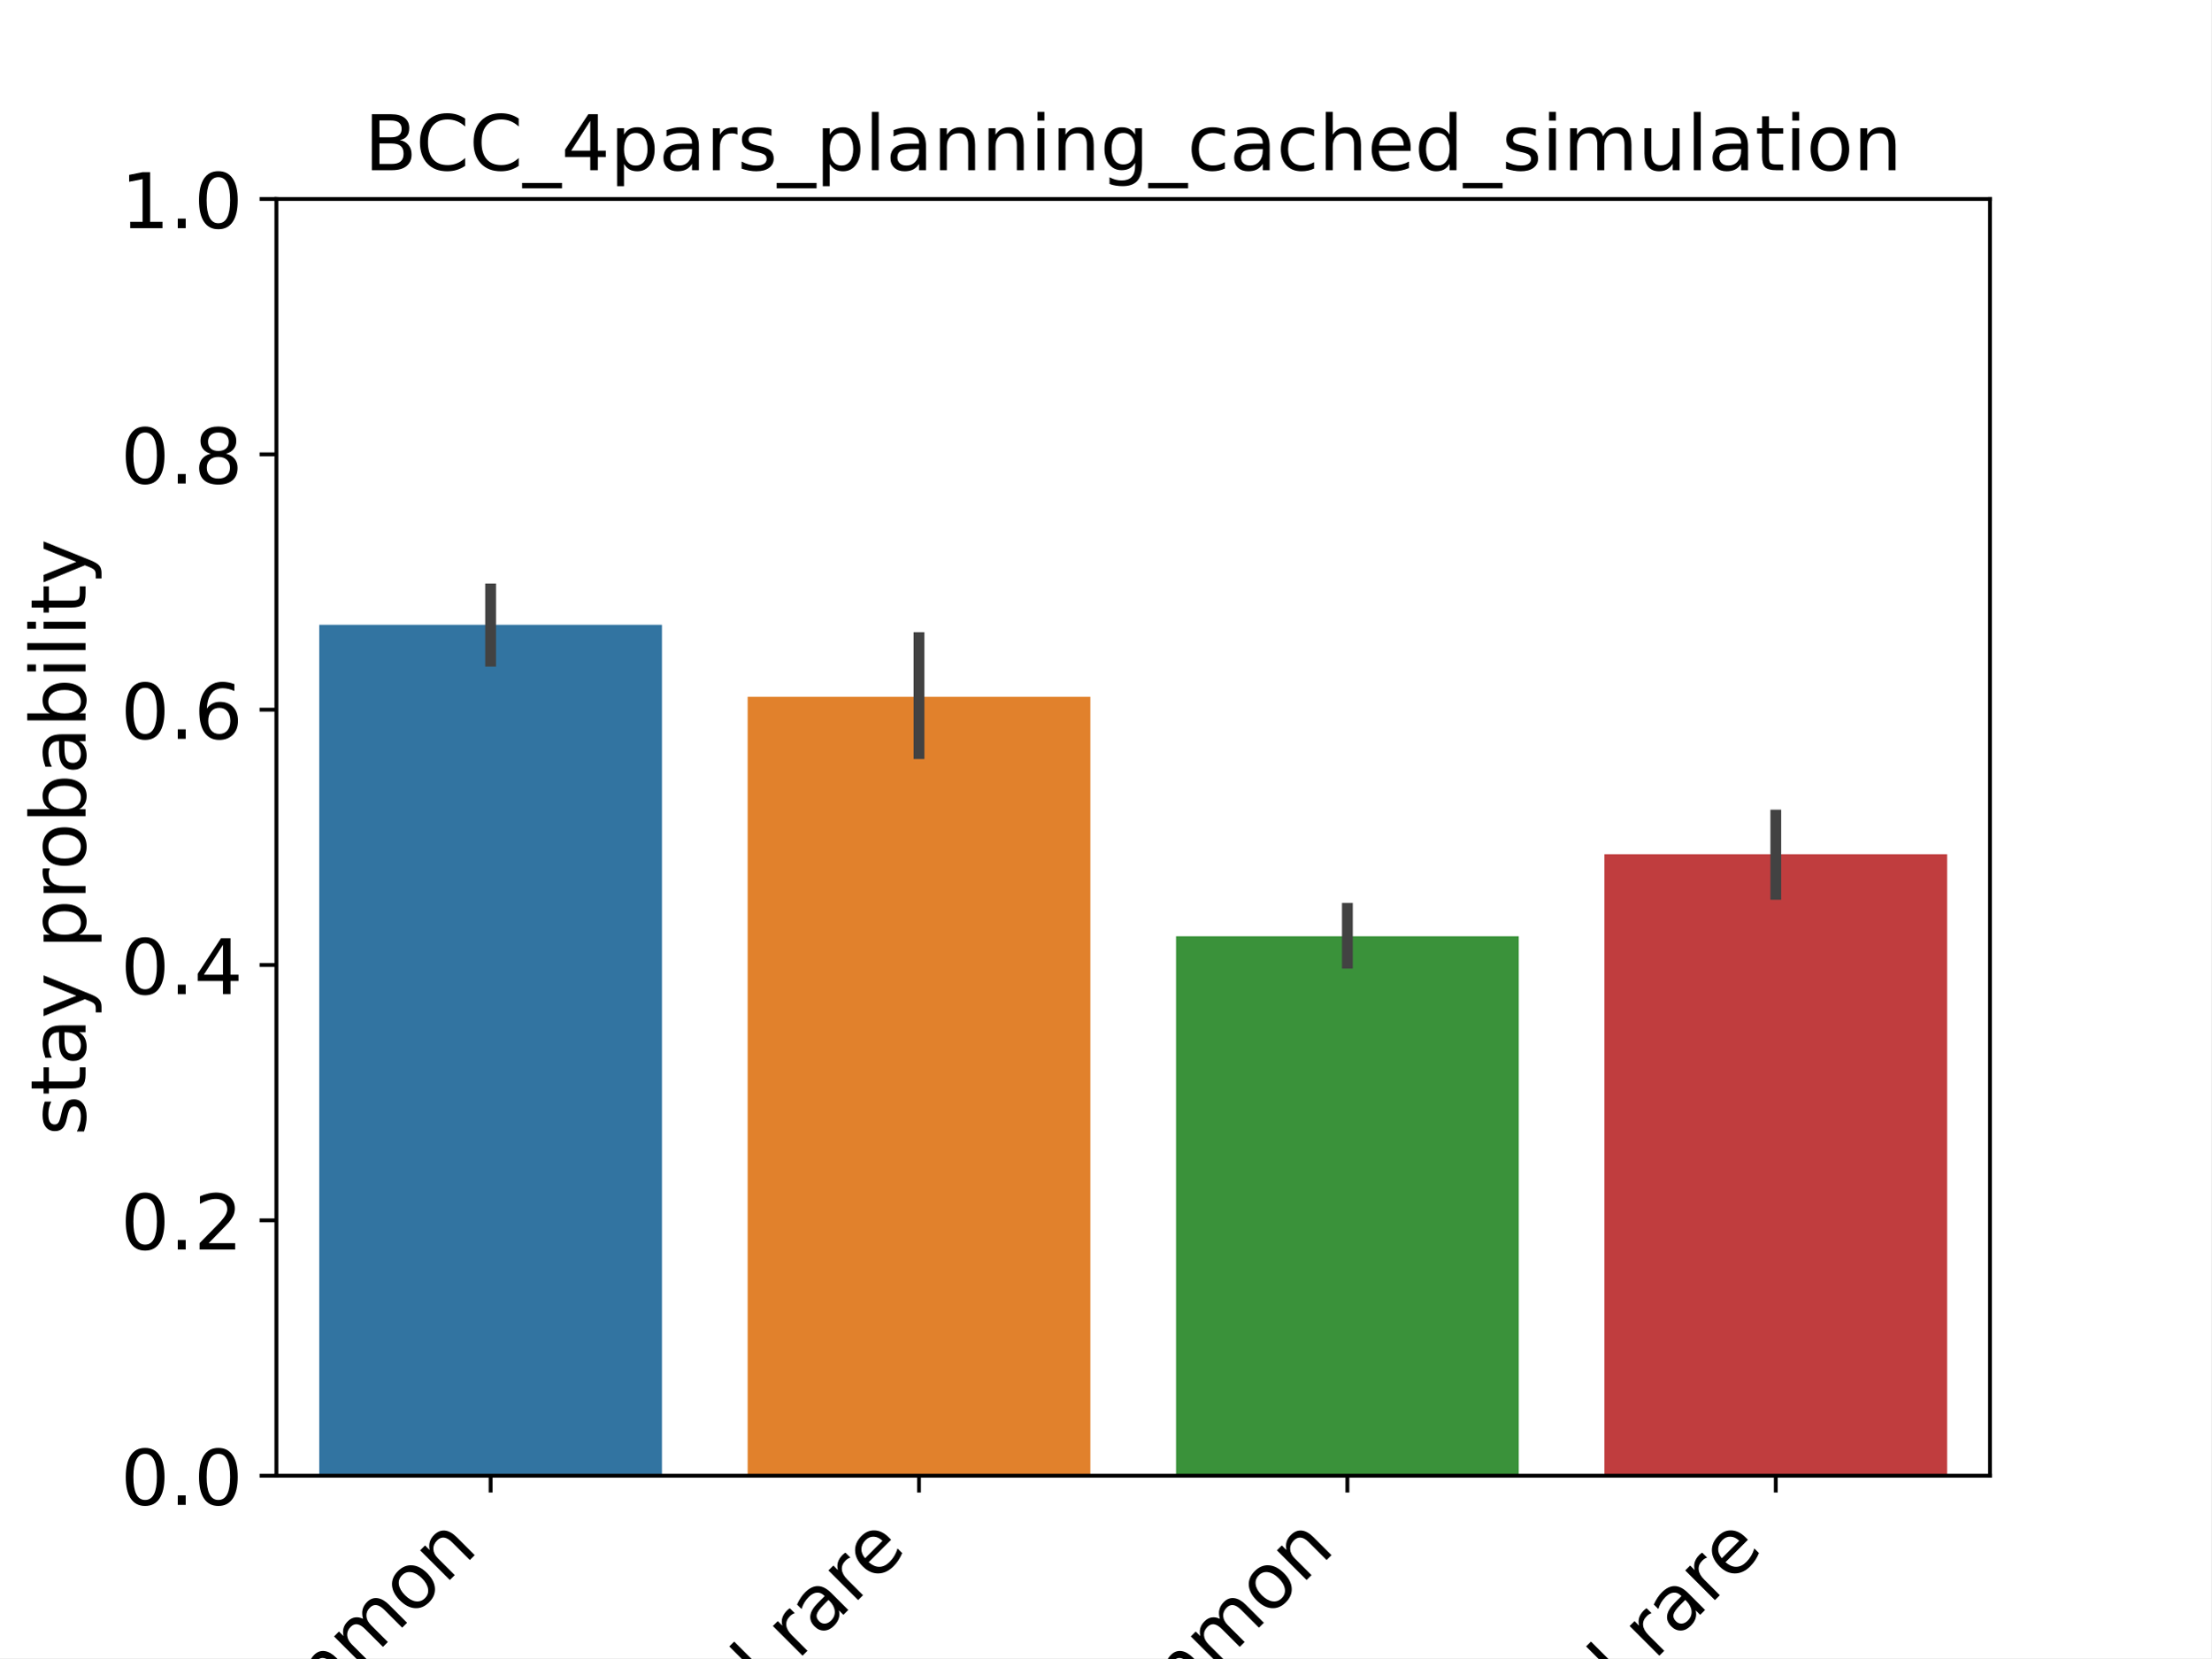
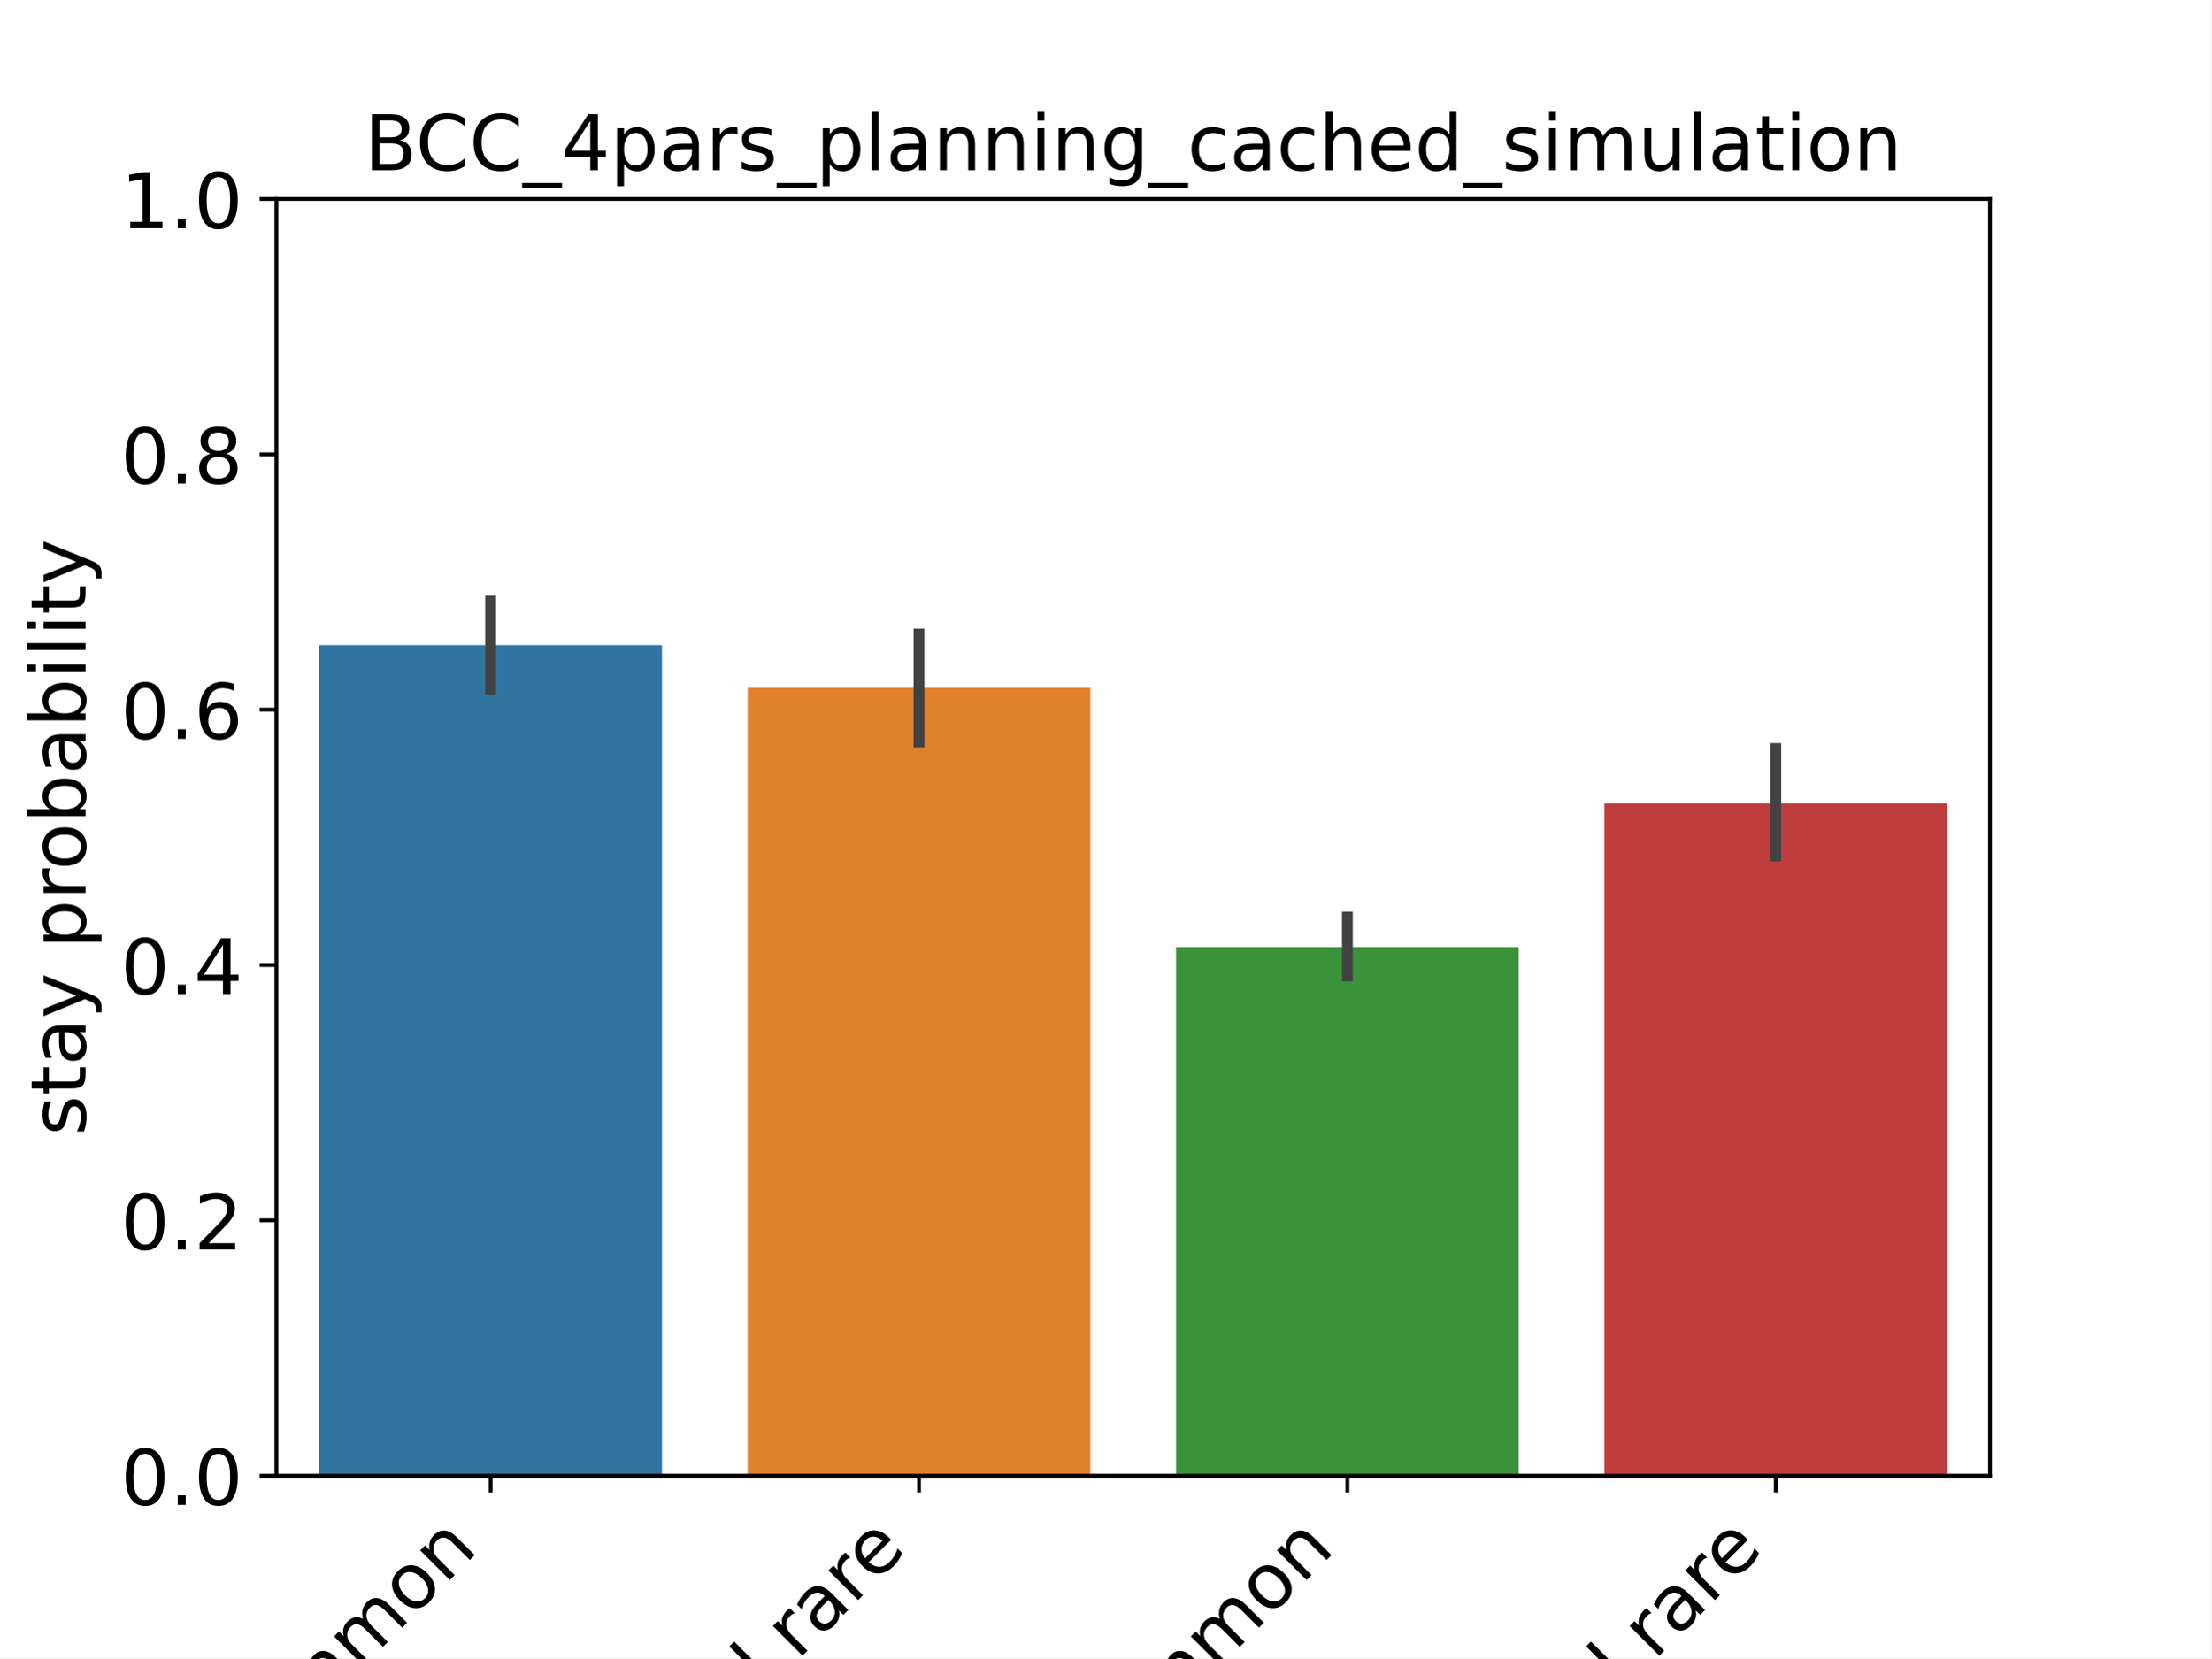
<svg xmlns="http://www.w3.org/2000/svg" xmlns:xlink="http://www.w3.org/1999/xlink" width="460.8pt" height="345.6pt" viewBox="0 0 460.8 345.6" version="1.1">
  <defs>
    <style type="text/css">*{stroke-linejoin: round; stroke-linecap: butt}</style>
  </defs>
  <g id="figure_1">
    <g id="patch_1">
      <path d="M 0 345.6  L 460.8 345.6  L 460.8 0  L 0 0  z " style="fill: #ffffff" />
    </g>
    <g id="axes_1">
      <g id="patch_2">
        <path d="M 57.6 307.584  L 414.72 307.584  L 414.72 41.472  L 57.6 41.472  z " style="fill: #ffffff" />
      </g>
      <g id="patch_3">
-         <path d="M 66.528 307.584  L 137.952 307.584  L 137.952 130.233  L 66.528 130.233  z " clip-path="url(#p87d785d494)" style="fill: #3274a1" />
+         <path d="M 66.528 307.584  L 137.952 307.584  L 137.952 134.47  L 66.528 134.47  z " clip-path="url(#pf3b120c939)" style="fill: #3274a1" />
      </g>
      <g id="patch_4">
-         <path d="M 155.808 307.584  L 227.232 307.584  L 227.232 145.236  L 155.808 145.236  z " clip-path="url(#p87d785d494)" style="fill: #e1812c" />
+         <path d="M 155.808 307.584  L 227.232 307.584  L 227.232 143.335  L 155.808 143.335  z " clip-path="url(#pf3b120c939)" style="fill: #e1812c" />
      </g>
      <g id="patch_5">
-         <path d="M 245.088 307.584  L 316.512 307.584  L 316.512 195.143  L 245.088 195.143  z " clip-path="url(#p87d785d494)" style="fill: #3a923a" />
+         <path d="M 245.088 307.584  L 316.512 307.584  L 316.512 197.401  L 245.088 197.401  z " clip-path="url(#pf3b120c939)" style="fill: #3a923a" />
      </g>
      <g id="patch_6">
-         <path d="M 334.368 307.584  L 405.792 307.584  L 405.792 178.058  L 334.368 178.058  z " clip-path="url(#p87d785d494)" style="fill: #c03d3e" />
+         <path d="M 334.368 307.584  L 405.792 307.584  L 405.792 167.436  L 334.368 167.436  z " clip-path="url(#pf3b120c939)" style="fill: #c03d3e" />
      </g>
      <g id="matplotlib.axis_1">
        <g id="xtick_1">
          <g id="line2d_1">
            <defs>
-               <path id="m602e0261da" d="M 0 0  L 0 3.5  " style="stroke: #000000; stroke-width: 0.8" />
+               <path id="md1537bb906" d="M 0 0  L 0 3.5  " style="stroke: #000000; stroke-width: 0.8" />
            </defs>
            <g>
-               <use xlink:href="#m602e0261da" x="102.24" y="307.584" style="stroke: #000000; stroke-width: 0.8" />
+               <use xlink:href="#md1537bb906" x="102.24" y="307.584" style="stroke: #000000; stroke-width: 0.8" />
            </g>
          </g>
          <g id="text_1">
            <g transform="translate(-6.307962 429.3757) rotate(-45) scale(0.16 -0.16)">
              <defs>
                <path id="DejaVuSans-72" d="M 2631 2963  Q 2534 3019 2420 3045  Q 2306 3072 2169 3072  Q 1681 3072 1420 2755  Q 1159 2438 1159 1844  L 1159 0  L 581 0  L 581 3500  L 1159 3500  L 1159 2956  Q 1341 3275 1631 3429  Q 1922 3584 2338 3584  Q 2397 3584 2469 3576  Q 2541 3569 2628 3553  L 2631 2963  z " transform="scale(0.015625)" />
                <path id="DejaVuSans-65" d="M 3597 1894  L 3597 1613  L 953 1613  Q 991 1019 1311 708  Q 1631 397 2203 397  Q 2534 397 2845 478  Q 3156 559 3463 722  L 3463 178  Q 3153 47 2828 -22  Q 2503 -91 2169 -91  Q 1331 -91 842 396  Q 353 884 353 1716  Q 353 2575 817 3079  Q 1281 3584 2069 3584  Q 2775 3584 3186 3129  Q 3597 2675 3597 1894  z M 3022 2063  Q 3016 2534 2758 2815  Q 2500 3097 2075 3097  Q 1594 3097 1305 2825  Q 1016 2553 972 2059  L 3022 2063  z " transform="scale(0.015625)" />
                <path id="DejaVuSans-77" d="M 269 3500  L 844 3500  L 1563 769  L 2278 3500  L 2956 3500  L 3675 769  L 4391 3500  L 4966 3500  L 4050 0  L 3372 0  L 2619 2869  L 1863 0  L 1184 0  L 269 3500  z " transform="scale(0.015625)" />
                <path id="DejaVuSans-61" d="M 2194 1759  Q 1497 1759 1228 1600  Q 959 1441 959 1056  Q 959 750 1161 570  Q 1363 391 1709 391  Q 2188 391 2477 730  Q 2766 1069 2766 1631  L 2766 1759  L 2194 1759  z M 3341 1997  L 3341 0  L 2766 0  L 2766 531  Q 2569 213 2275 61  Q 1981 -91 1556 -91  Q 1019 -91 701 211  Q 384 513 384 1019  Q 384 1609 779 1909  Q 1175 2209 1959 2209  L 2766 2209  L 2766 2266  Q 2766 2663 2505 2880  Q 2244 3097 1772 3097  Q 1472 3097 1187 3025  Q 903 2953 641 2809  L 641 3341  Q 956 3463 1253 3523  Q 1550 3584 1831 3584  Q 2591 3584 2966 3190  Q 3341 2797 3341 1997  z " transform="scale(0.015625)" />
                <path id="DejaVuSans-64" d="M 2906 2969  L 2906 4863  L 3481 4863  L 3481 0  L 2906 0  L 2906 525  Q 2725 213 2448 61  Q 2172 -91 1784 -91  Q 1150 -91 751 415  Q 353 922 353 1747  Q 353 2572 751 3078  Q 1150 3584 1784 3584  Q 2172 3584 2448 3432  Q 2725 3281 2906 2969  z M 947 1747  Q 947 1113 1208 752  Q 1469 391 1925 391  Q 2381 391 2643 752  Q 2906 1113 2906 1747  Q 2906 2381 2643 2742  Q 2381 3103 1925 3103  Q 1469 3103 1208 2742  Q 947 2381 947 1747  z " transform="scale(0.015625)" />
                <path id="DejaVuSans-20" transform="scale(0.015625)" />
                <path id="DejaVuSans-63" d="M 3122 3366  L 3122 2828  Q 2878 2963 2633 3030  Q 2388 3097 2138 3097  Q 1578 3097 1268 2742  Q 959 2388 959 1747  Q 959 1106 1268 751  Q 1578 397 2138 397  Q 2388 397 2633 464  Q 2878 531 3122 666  L 3122 134  Q 2881 22 2623 -34  Q 2366 -91 2075 -91  Q 1284 -91 818 406  Q 353 903 353 1747  Q 353 2603 823 3093  Q 1294 3584 2113 3584  Q 2378 3584 2631 3529  Q 2884 3475 3122 3366  z " transform="scale(0.015625)" />
                <path id="DejaVuSans-6f" d="M 1959 3097  Q 1497 3097 1228 2736  Q 959 2375 959 1747  Q 959 1119 1226 758  Q 1494 397 1959 397  Q 2419 397 2687 759  Q 2956 1122 2956 1747  Q 2956 2369 2687 2733  Q 2419 3097 1959 3097  z M 1959 3584  Q 2709 3584 3137 3096  Q 3566 2609 3566 1747  Q 3566 888 3137 398  Q 2709 -91 1959 -91  Q 1206 -91 779 398  Q 353 888 353 1747  Q 353 2609 779 3096  Q 1206 3584 1959 3584  z " transform="scale(0.015625)" />
                <path id="DejaVuSans-6d" d="M 3328 2828  Q 3544 3216 3844 3400  Q 4144 3584 4550 3584  Q 5097 3584 5394 3201  Q 5691 2819 5691 2113  L 5691 0  L 5113 0  L 5113 2094  Q 5113 2597 4934 2840  Q 4756 3084 4391 3084  Q 3944 3084 3684 2787  Q 3425 2491 3425 1978  L 3425 0  L 2847 0  L 2847 2094  Q 2847 2600 2669 2842  Q 2491 3084 2119 3084  Q 1678 3084 1418 2786  Q 1159 2488 1159 1978  L 1159 0  L 581 0  L 581 3500  L 1159 3500  L 1159 2956  Q 1356 3278 1631 3431  Q 1906 3584 2284 3584  Q 2666 3584 2933 3390  Q 3200 3197 3328 2828  z " transform="scale(0.015625)" />
                <path id="DejaVuSans-6e" d="M 3513 2113  L 3513 0  L 2938 0  L 2938 2094  Q 2938 2591 2744 2837  Q 2550 3084 2163 3084  Q 1697 3084 1428 2787  Q 1159 2491 1159 1978  L 1159 0  L 581 0  L 581 3500  L 1159 3500  L 1159 2956  Q 1366 3272 1645 3428  Q 1925 3584 2291 3584  Q 2894 3584 3203 3211  Q 3513 2838 3513 2113  z " transform="scale(0.015625)" />
              </defs>
              <use xlink:href="#DejaVuSans-72" />
              <use xlink:href="#DejaVuSans-65" transform="translate(38.86328 0)" />
              <use xlink:href="#DejaVuSans-77" transform="translate(100.3867 0)" />
              <use xlink:href="#DejaVuSans-61" transform="translate(182.1738 0)" />
              <use xlink:href="#DejaVuSans-72" transform="translate(243.4531 0)" />
              <use xlink:href="#DejaVuSans-64" transform="translate(282.8164 0)" />
              <use xlink:href="#DejaVuSans-65" transform="translate(346.293 0)" />
              <use xlink:href="#DejaVuSans-64" transform="translate(407.8164 0)" />
              <use xlink:href="#DejaVuSans-20" transform="translate(471.293 0)" />
              <use xlink:href="#DejaVuSans-63" transform="translate(503.0801 0)" />
              <use xlink:href="#DejaVuSans-6f" transform="translate(558.0605 0)" />
              <use xlink:href="#DejaVuSans-6d" transform="translate(619.2422 0)" />
              <use xlink:href="#DejaVuSans-6d" transform="translate(716.6543 0)" />
              <use xlink:href="#DejaVuSans-6f" transform="translate(814.0664 0)" />
              <use xlink:href="#DejaVuSans-6e" transform="translate(875.248 0)" />
            </g>
          </g>
        </g>
        <g id="xtick_2">
          <g id="line2d_2">
            <g>
-               <use xlink:href="#m602e0261da" x="191.52" y="307.584" style="stroke: #000000; stroke-width: 0.8" />
+               <use xlink:href="#md1537bb906" x="191.52" y="307.584" style="stroke: #000000; stroke-width: 0.8" />
            </g>
          </g>
          <g id="text_2">
            <g transform="translate(109.3065 403.0413) rotate(-45) scale(0.16 -0.16)">
              <use xlink:href="#DejaVuSans-72" />
              <use xlink:href="#DejaVuSans-65" transform="translate(38.86328 0)" />
              <use xlink:href="#DejaVuSans-77" transform="translate(100.3867 0)" />
              <use xlink:href="#DejaVuSans-61" transform="translate(182.1738 0)" />
              <use xlink:href="#DejaVuSans-72" transform="translate(243.4531 0)" />
              <use xlink:href="#DejaVuSans-64" transform="translate(282.8164 0)" />
              <use xlink:href="#DejaVuSans-65" transform="translate(346.293 0)" />
              <use xlink:href="#DejaVuSans-64" transform="translate(407.8164 0)" />
              <use xlink:href="#DejaVuSans-20" transform="translate(471.293 0)" />
              <use xlink:href="#DejaVuSans-72" transform="translate(503.0801 0)" />
              <use xlink:href="#DejaVuSans-61" transform="translate(544.1934 0)" />
              <use xlink:href="#DejaVuSans-72" transform="translate(605.4727 0)" />
              <use xlink:href="#DejaVuSans-65" transform="translate(644.3359 0)" />
            </g>
          </g>
        </g>
        <g id="xtick_3">
          <g id="line2d_3">
            <g>
-               <use xlink:href="#m602e0261da" x="280.8" y="307.584" style="stroke: #000000; stroke-width: 0.8" />
+               <use xlink:href="#md1537bb906" x="280.8" y="307.584" style="stroke: #000000; stroke-width: 0.8" />
            </g>
          </g>
          <g id="text_3">
            <g transform="translate(157.9119 443.7158) rotate(-45) scale(0.16 -0.16)">
              <defs>
                <path id="DejaVuSans-75" d="M 544 1381  L 544 3500  L 1119 3500  L 1119 1403  Q 1119 906 1312 657  Q 1506 409 1894 409  Q 2359 409 2629 706  Q 2900 1003 2900 1516  L 2900 3500  L 3475 3500  L 3475 0  L 2900 0  L 2900 538  Q 2691 219 2414 64  Q 2138 -91 1772 -91  Q 1169 -91 856 284  Q 544 659 544 1381  z M 1991 3584  L 1991 3584  z " transform="scale(0.015625)" />
              </defs>
              <use xlink:href="#DejaVuSans-75" />
              <use xlink:href="#DejaVuSans-6e" transform="translate(63.37891 0)" />
              <use xlink:href="#DejaVuSans-72" transform="translate(126.7578 0)" />
              <use xlink:href="#DejaVuSans-65" transform="translate(165.6211 0)" />
              <use xlink:href="#DejaVuSans-77" transform="translate(227.1445 0)" />
              <use xlink:href="#DejaVuSans-61" transform="translate(308.9316 0)" />
              <use xlink:href="#DejaVuSans-72" transform="translate(370.2109 0)" />
              <use xlink:href="#DejaVuSans-64" transform="translate(409.5742 0)" />
              <use xlink:href="#DejaVuSans-65" transform="translate(473.0508 0)" />
              <use xlink:href="#DejaVuSans-64" transform="translate(534.5742 0)" />
              <use xlink:href="#DejaVuSans-20" transform="translate(598.0508 0)" />
              <use xlink:href="#DejaVuSans-63" transform="translate(629.8379 0)" />
              <use xlink:href="#DejaVuSans-6f" transform="translate(684.8184 0)" />
              <use xlink:href="#DejaVuSans-6d" transform="translate(746 0)" />
              <use xlink:href="#DejaVuSans-6d" transform="translate(843.4121 0)" />
              <use xlink:href="#DejaVuSans-6f" transform="translate(940.8242 0)" />
              <use xlink:href="#DejaVuSans-6e" transform="translate(1002.006 0)" />
            </g>
          </g>
        </g>
        <g id="xtick_4">
          <g id="line2d_4">
            <g>
-               <use xlink:href="#m602e0261da" x="370.08" y="307.584" style="stroke: #000000; stroke-width: 0.8" />
+               <use xlink:href="#md1537bb906" x="370.08" y="307.584" style="stroke: #000000; stroke-width: 0.8" />
            </g>
          </g>
          <g id="text_4">
            <g transform="translate(273.5263 417.3814) rotate(-45) scale(0.16 -0.16)">
              <use xlink:href="#DejaVuSans-75" />
              <use xlink:href="#DejaVuSans-6e" transform="translate(63.37891 0)" />
              <use xlink:href="#DejaVuSans-72" transform="translate(126.7578 0)" />
              <use xlink:href="#DejaVuSans-65" transform="translate(165.6211 0)" />
              <use xlink:href="#DejaVuSans-77" transform="translate(227.1445 0)" />
              <use xlink:href="#DejaVuSans-61" transform="translate(308.9316 0)" />
              <use xlink:href="#DejaVuSans-72" transform="translate(370.2109 0)" />
              <use xlink:href="#DejaVuSans-64" transform="translate(409.5742 0)" />
              <use xlink:href="#DejaVuSans-65" transform="translate(473.0508 0)" />
              <use xlink:href="#DejaVuSans-64" transform="translate(534.5742 0)" />
              <use xlink:href="#DejaVuSans-20" transform="translate(598.0508 0)" />
              <use xlink:href="#DejaVuSans-72" transform="translate(629.8379 0)" />
              <use xlink:href="#DejaVuSans-61" transform="translate(670.9512 0)" />
              <use xlink:href="#DejaVuSans-72" transform="translate(732.2305 0)" />
              <use xlink:href="#DejaVuSans-65" transform="translate(771.0938 0)" />
            </g>
          </g>
        </g>
      </g>
      <g id="matplotlib.axis_2">
        <g id="ytick_1">
          <g id="line2d_5">
            <defs>
-               <path id="medc2de0641" d="M 0 0  L -3.5 0  " style="stroke: #000000; stroke-width: 0.8" />
+               <path id="m3bfee23fa4" d="M 0 0  L -3.5 0  " style="stroke: #000000; stroke-width: 0.8" />
            </defs>
            <g>
-               <use xlink:href="#medc2de0641" x="57.6" y="307.584" style="stroke: #000000; stroke-width: 0.8" />
+               <use xlink:href="#m3bfee23fa4" x="57.6" y="307.584" style="stroke: #000000; stroke-width: 0.8" />
            </g>
          </g>
          <g id="text_5">
            <g transform="translate(25.155 313.6628) scale(0.16 -0.16)">
              <defs>
                <path id="DejaVuSans-30" d="M 2034 4250  Q 1547 4250 1301 3770  Q 1056 3291 1056 2328  Q 1056 1369 1301 889  Q 1547 409 2034 409  Q 2525 409 2770 889  Q 3016 1369 3016 2328  Q 3016 3291 2770 3770  Q 2525 4250 2034 4250  z M 2034 4750  Q 2819 4750 3233 4129  Q 3647 3509 3647 2328  Q 3647 1150 3233 529  Q 2819 -91 2034 -91  Q 1250 -91 836 529  Q 422 1150 422 2328  Q 422 3509 836 4129  Q 1250 4750 2034 4750  z " transform="scale(0.015625)" />
                <path id="DejaVuSans-2e" d="M 684 794  L 1344 794  L 1344 0  L 684 0  L 684 794  z " transform="scale(0.015625)" />
              </defs>
              <use xlink:href="#DejaVuSans-30" />
              <use xlink:href="#DejaVuSans-2e" transform="translate(63.62305 0)" />
              <use xlink:href="#DejaVuSans-30" transform="translate(95.41016 0)" />
            </g>
          </g>
        </g>
        <g id="ytick_2">
          <g id="line2d_6">
            <g>
-               <use xlink:href="#medc2de0641" x="57.6" y="254.362" style="stroke: #000000; stroke-width: 0.8" />
+               <use xlink:href="#m3bfee23fa4" x="57.6" y="254.362" style="stroke: #000000; stroke-width: 0.8" />
            </g>
          </g>
          <g id="text_6">
            <g transform="translate(25.155 260.4403) scale(0.16 -0.16)">
              <defs>
                <path id="DejaVuSans-32" d="M 1228 531  L 3431 531  L 3431 0  L 469 0  L 469 531  Q 828 903 1448 1529  Q 2069 2156 2228 2338  Q 2531 2678 2651 2914  Q 2772 3150 2772 3378  Q 2772 3750 2511 3984  Q 2250 4219 1831 4219  Q 1534 4219 1204 4116  Q 875 4013 500 3803  L 500 4441  Q 881 4594 1212 4672  Q 1544 4750 1819 4750  Q 2544 4750 2975 4387  Q 3406 4025 3406 3419  Q 3406 3131 3298 2873  Q 3191 2616 2906 2266  Q 2828 2175 2409 1742  Q 1991 1309 1228 531  z " transform="scale(0.015625)" />
              </defs>
              <use xlink:href="#DejaVuSans-30" />
              <use xlink:href="#DejaVuSans-2e" transform="translate(63.62305 0)" />
              <use xlink:href="#DejaVuSans-32" transform="translate(95.41016 0)" />
            </g>
          </g>
        </g>
        <g id="ytick_3">
          <g id="line2d_7">
            <g>
-               <use xlink:href="#medc2de0641" x="57.6" y="201.139" style="stroke: #000000; stroke-width: 0.8" />
+               <use xlink:href="#m3bfee23fa4" x="57.6" y="201.139" style="stroke: #000000; stroke-width: 0.8" />
            </g>
          </g>
          <g id="text_7">
            <g transform="translate(25.155 207.2179) scale(0.16 -0.16)">
              <defs>
                <path id="DejaVuSans-34" d="M 2419 4116  L 825 1625  L 2419 1625  L 2419 4116  z M 2253 4666  L 3047 4666  L 3047 1625  L 3713 1625  L 3713 1100  L 3047 1100  L 3047 0  L 2419 0  L 2419 1100  L 313 1100  L 313 1709  L 2253 4666  z " transform="scale(0.015625)" />
              </defs>
              <use xlink:href="#DejaVuSans-30" />
              <use xlink:href="#DejaVuSans-2e" transform="translate(63.62305 0)" />
              <use xlink:href="#DejaVuSans-34" transform="translate(95.41016 0)" />
            </g>
          </g>
        </g>
        <g id="ytick_4">
          <g id="line2d_8">
            <g>
-               <use xlink:href="#medc2de0641" x="57.6" y="147.917" style="stroke: #000000; stroke-width: 0.8" />
+               <use xlink:href="#m3bfee23fa4" x="57.6" y="147.917" style="stroke: #000000; stroke-width: 0.8" />
            </g>
          </g>
          <g id="text_8">
            <g transform="translate(25.155 153.9955) scale(0.16 -0.16)">
              <defs>
                <path id="DejaVuSans-36" d="M 2113 2584  Q 1688 2584 1439 2293  Q 1191 2003 1191 1497  Q 1191 994 1439 701  Q 1688 409 2113 409  Q 2538 409 2786 701  Q 3034 994 3034 1497  Q 3034 2003 2786 2293  Q 2538 2584 2113 2584  z M 3366 4563  L 3366 3988  Q 3128 4100 2886 4159  Q 2644 4219 2406 4219  Q 1781 4219 1451 3797  Q 1122 3375 1075 2522  Q 1259 2794 1537 2939  Q 1816 3084 2150 3084  Q 2853 3084 3261 2657  Q 3669 2231 3669 1497  Q 3669 778 3244 343  Q 2819 -91 2113 -91  Q 1303 -91 875 529  Q 447 1150 447 2328  Q 447 3434 972 4092  Q 1497 4750 2381 4750  Q 2619 4750 2861 4703  Q 3103 4656 3366 4563  z " transform="scale(0.015625)" />
              </defs>
              <use xlink:href="#DejaVuSans-30" />
              <use xlink:href="#DejaVuSans-2e" transform="translate(63.62305 0)" />
              <use xlink:href="#DejaVuSans-36" transform="translate(95.41016 0)" />
            </g>
          </g>
        </g>
        <g id="ytick_5">
          <g id="line2d_9">
            <g>
-               <use xlink:href="#medc2de0641" x="57.6" y="94.694" style="stroke: #000000; stroke-width: 0.8" />
+               <use xlink:href="#m3bfee23fa4" x="57.6" y="94.694" style="stroke: #000000; stroke-width: 0.8" />
            </g>
          </g>
          <g id="text_9">
            <g transform="translate(25.155 100.7731) scale(0.16 -0.16)">
              <defs>
                <path id="DejaVuSans-38" d="M 2034 2216  Q 1584 2216 1326 1975  Q 1069 1734 1069 1313  Q 1069 891 1326 650  Q 1584 409 2034 409  Q 2484 409 2743 651  Q 3003 894 3003 1313  Q 3003 1734 2745 1975  Q 2488 2216 2034 2216  z M 1403 2484  Q 997 2584 770 2862  Q 544 3141 544 3541  Q 544 4100 942 4425  Q 1341 4750 2034 4750  Q 2731 4750 3128 4425  Q 3525 4100 3525 3541  Q 3525 3141 3298 2862  Q 3072 2584 2669 2484  Q 3125 2378 3379 2068  Q 3634 1759 3634 1313  Q 3634 634 3220 271  Q 2806 -91 2034 -91  Q 1263 -91 848 271  Q 434 634 434 1313  Q 434 1759 690 2068  Q 947 2378 1403 2484  z M 1172 3481  Q 1172 3119 1398 2916  Q 1625 2713 2034 2713  Q 2441 2713 2670 2916  Q 2900 3119 2900 3481  Q 2900 3844 2670 4047  Q 2441 4250 2034 4250  Q 1625 4250 1398 4047  Q 1172 3844 1172 3481  z " transform="scale(0.015625)" />
              </defs>
              <use xlink:href="#DejaVuSans-30" />
              <use xlink:href="#DejaVuSans-2e" transform="translate(63.62305 0)" />
              <use xlink:href="#DejaVuSans-38" transform="translate(95.41016 0)" />
            </g>
          </g>
        </g>
        <g id="ytick_6">
          <g id="line2d_10">
            <g>
-               <use xlink:href="#medc2de0641" x="57.6" y="41.472" style="stroke: #000000; stroke-width: 0.8" />
+               <use xlink:href="#m3bfee23fa4" x="57.6" y="41.472" style="stroke: #000000; stroke-width: 0.8" />
            </g>
          </g>
          <g id="text_10">
            <g transform="translate(25.155 47.55075) scale(0.16 -0.16)">
              <defs>
                <path id="DejaVuSans-31" d="M 794 531  L 1825 531  L 1825 4091  L 703 3866  L 703 4441  L 1819 4666  L 2450 4666  L 2450 531  L 3481 531  L 3481 0  L 794 0  L 794 531  z " transform="scale(0.015625)" />
              </defs>
              <use xlink:href="#DejaVuSans-31" />
              <use xlink:href="#DejaVuSans-2e" transform="translate(63.62305 0)" />
              <use xlink:href="#DejaVuSans-30" transform="translate(95.41016 0)" />
            </g>
          </g>
        </g>
        <g id="text_11">
          <g transform="translate(17.8275 236.693) rotate(-90) scale(0.16 -0.16)">
            <defs>
              <path id="DejaVuSans-73" d="M 2834 3397  L 2834 2853  Q 2591 2978 2328 3040  Q 2066 3103 1784 3103  Q 1356 3103 1142 2972  Q 928 2841 928 2578  Q 928 2378 1081 2264  Q 1234 2150 1697 2047  L 1894 2003  Q 2506 1872 2764 1633  Q 3022 1394 3022 966  Q 3022 478 2636 193  Q 2250 -91 1575 -91  Q 1294 -91 989 -36  Q 684 19 347 128  L 347 722  Q 666 556 975 473  Q 1284 391 1588 391  Q 1994 391 2212 530  Q 2431 669 2431 922  Q 2431 1156 2273 1281  Q 2116 1406 1581 1522  L 1381 1569  Q 847 1681 609 1914  Q 372 2147 372 2553  Q 372 3047 722 3315  Q 1072 3584 1716 3584  Q 2034 3584 2315 3537  Q 2597 3491 2834 3397  z " transform="scale(0.015625)" />
              <path id="DejaVuSans-74" d="M 1172 4494  L 1172 3500  L 2356 3500  L 2356 3053  L 1172 3053  L 1172 1153  Q 1172 725 1289 603  Q 1406 481 1766 481  L 2356 481  L 2356 0  L 1766 0  Q 1100 0 847 248  Q 594 497 594 1153  L 594 3053  L 172 3053  L 172 3500  L 594 3500  L 594 4494  L 1172 4494  z " transform="scale(0.015625)" />
              <path id="DejaVuSans-79" d="M 2059 -325  Q 1816 -950 1584 -1140  Q 1353 -1331 966 -1331  L 506 -1331  L 506 -850  L 844 -850  Q 1081 -850 1212 -737  Q 1344 -625 1503 -206  L 1606 56  L 191 3500  L 800 3500  L 1894 763  L 2988 3500  L 3597 3500  L 2059 -325  z " transform="scale(0.015625)" />
              <path id="DejaVuSans-70" d="M 1159 525  L 1159 -1331  L 581 -1331  L 581 3500  L 1159 3500  L 1159 2969  Q 1341 3281 1617 3432  Q 1894 3584 2278 3584  Q 2916 3584 3314 3078  Q 3713 2572 3713 1747  Q 3713 922 3314 415  Q 2916 -91 2278 -91  Q 1894 -91 1617 61  Q 1341 213 1159 525  z M 3116 1747  Q 3116 2381 2855 2742  Q 2594 3103 2138 3103  Q 1681 3103 1420 2742  Q 1159 2381 1159 1747  Q 1159 1113 1420 752  Q 1681 391 2138 391  Q 2594 391 2855 752  Q 3116 1113 3116 1747  z " transform="scale(0.015625)" />
              <path id="DejaVuSans-62" d="M 3116 1747  Q 3116 2381 2855 2742  Q 2594 3103 2138 3103  Q 1681 3103 1420 2742  Q 1159 2381 1159 1747  Q 1159 1113 1420 752  Q 1681 391 2138 391  Q 2594 391 2855 752  Q 3116 1113 3116 1747  z M 1159 2969  Q 1341 3281 1617 3432  Q 1894 3584 2278 3584  Q 2916 3584 3314 3078  Q 3713 2572 3713 1747  Q 3713 922 3314 415  Q 2916 -91 2278 -91  Q 1894 -91 1617 61  Q 1341 213 1159 525  L 1159 0  L 581 0  L 581 4863  L 1159 4863  L 1159 2969  z " transform="scale(0.015625)" />
              <path id="DejaVuSans-69" d="M 603 3500  L 1178 3500  L 1178 0  L 603 0  L 603 3500  z M 603 4863  L 1178 4863  L 1178 4134  L 603 4134  L 603 4863  z " transform="scale(0.015625)" />
              <path id="DejaVuSans-6c" d="M 603 4863  L 1178 4863  L 1178 0  L 603 0  L 603 4863  z " transform="scale(0.015625)" />
            </defs>
            <use xlink:href="#DejaVuSans-73" />
            <use xlink:href="#DejaVuSans-74" transform="translate(52.09961 0)" />
            <use xlink:href="#DejaVuSans-61" transform="translate(91.30859 0)" />
            <use xlink:href="#DejaVuSans-79" transform="translate(152.5879 0)" />
            <use xlink:href="#DejaVuSans-20" transform="translate(211.7676 0)" />
            <use xlink:href="#DejaVuSans-70" transform="translate(243.5547 0)" />
            <use xlink:href="#DejaVuSans-72" transform="translate(307.0312 0)" />
            <use xlink:href="#DejaVuSans-6f" transform="translate(345.8945 0)" />
            <use xlink:href="#DejaVuSans-62" transform="translate(407.0762 0)" />
            <use xlink:href="#DejaVuSans-61" transform="translate(470.5527 0)" />
            <use xlink:href="#DejaVuSans-62" transform="translate(531.832 0)" />
            <use xlink:href="#DejaVuSans-69" transform="translate(595.3086 0)" />
            <use xlink:href="#DejaVuSans-6c" transform="translate(623.0918 0)" />
            <use xlink:href="#DejaVuSans-69" transform="translate(650.875 0)" />
            <use xlink:href="#DejaVuSans-74" transform="translate(678.6582 0)" />
            <use xlink:href="#DejaVuSans-79" transform="translate(717.8672 0)" />
          </g>
        </g>
      </g>
      <g id="line2d_11">
-         <path d="M 102.24 137.81  L 102.24 122.755  " clip-path="url(#p87d785d494)" style="fill: none; stroke: #424242; stroke-width: 2.25; stroke-linecap: square" />
+         <path d="M 102.24 143.673  L 102.24 125.267  " clip-path="url(#pf3b120c939)" style="fill: none; stroke: #424242; stroke-width: 2.25; stroke-linecap: square" />
      </g>
      <g id="line2d_12">
-         <path d="M 191.52 157.087  L 191.52 132.886  " clip-path="url(#p87d785d494)" style="fill: none; stroke: #424242; stroke-width: 2.25; stroke-linecap: square" />
+         <path d="M 191.52 154.656  L 191.52 132.15  " clip-path="url(#pf3b120c939)" style="fill: none; stroke: #424242; stroke-width: 2.25; stroke-linecap: square" />
      </g>
      <g id="line2d_13">
-         <path d="M 280.8 200.757  L 280.8 189.324  " clip-path="url(#p87d785d494)" style="fill: none; stroke: #424242; stroke-width: 2.25; stroke-linecap: square" />
+         <path d="M 280.8 203.423  L 280.8 191.159  " clip-path="url(#pf3b120c939)" style="fill: none; stroke: #424242; stroke-width: 2.25; stroke-linecap: square" />
      </g>
      <g id="line2d_14">
-         <path d="M 370.08 186.407  L 370.08 169.889  " clip-path="url(#p87d785d494)" style="fill: none; stroke: #424242; stroke-width: 2.25; stroke-linecap: square" />
+         <path d="M 370.08 178.429  L 370.08 156.014  " clip-path="url(#pf3b120c939)" style="fill: none; stroke: #424242; stroke-width: 2.25; stroke-linecap: square" />
      </g>
      <g id="patch_7">
        <path d="M 57.6 307.584  L 57.6 41.472  " style="fill: none; stroke: #000000; stroke-width: 0.8; stroke-linejoin: miter; stroke-linecap: square" />
      </g>
      <g id="patch_8">
        <path d="M 414.72 307.584  L 414.72 41.472  " style="fill: none; stroke: #000000; stroke-width: 0.8; stroke-linejoin: miter; stroke-linecap: square" />
      </g>
      <g id="patch_9">
        <path d="M 57.6 307.584  L 414.72 307.584  " style="fill: none; stroke: #000000; stroke-width: 0.8; stroke-linejoin: miter; stroke-linecap: square" />
      </g>
      <g id="patch_10">
        <path d="M 57.6 41.472  L 414.72 41.472  " style="fill: none; stroke: #000000; stroke-width: 0.8; stroke-linejoin: miter; stroke-linecap: square" />
      </g>
      <g id="text_12">
        <g transform="translate(75.92375 35.472) scale(0.16 -0.16)">
          <defs>
            <path id="DejaVuSans-42" d="M 1259 2228  L 1259 519  L 2272 519  Q 2781 519 3026 730  Q 3272 941 3272 1375  Q 3272 1813 3026 2020  Q 2781 2228 2272 2228  L 1259 2228  z M 1259 4147  L 1259 2741  L 2194 2741  Q 2656 2741 2882 2914  Q 3109 3088 3109 3444  Q 3109 3797 2882 3972  Q 2656 4147 2194 4147  L 1259 4147  z M 628 4666  L 2241 4666  Q 2963 4666 3353 4366  Q 3744 4066 3744 3513  Q 3744 3084 3544 2831  Q 3344 2578 2956 2516  Q 3422 2416 3680 2098  Q 3938 1781 3938 1306  Q 3938 681 3513 340  Q 3088 0 2303 0  L 628 0  L 628 4666  z " transform="scale(0.015625)" />
            <path id="DejaVuSans-43" d="M 4122 4306  L 4122 3641  Q 3803 3938 3442 4084  Q 3081 4231 2675 4231  Q 1875 4231 1450 3742  Q 1025 3253 1025 2328  Q 1025 1406 1450 917  Q 1875 428 2675 428  Q 3081 428 3442 575  Q 3803 722 4122 1019  L 4122 359  Q 3791 134 3420 21  Q 3050 -91 2638 -91  Q 1578 -91 968 557  Q 359 1206 359 2328  Q 359 3453 968 4101  Q 1578 4750 2638 4750  Q 3056 4750 3426 4639  Q 3797 4528 4122 4306  z " transform="scale(0.015625)" />
            <path id="DejaVuSans-5f" d="M 3263 -1063  L 3263 -1509  L -63 -1509  L -63 -1063  L 3263 -1063  z " transform="scale(0.015625)" />
            <path id="DejaVuSans-67" d="M 2906 1791  Q 2906 2416 2648 2759  Q 2391 3103 1925 3103  Q 1463 3103 1205 2759  Q 947 2416 947 1791  Q 947 1169 1205 825  Q 1463 481 1925 481  Q 2391 481 2648 825  Q 2906 1169 2906 1791  z M 3481 434  Q 3481 -459 3084 -895  Q 2688 -1331 1869 -1331  Q 1566 -1331 1297 -1286  Q 1028 -1241 775 -1147  L 775 -588  Q 1028 -725 1275 -790  Q 1522 -856 1778 -856  Q 2344 -856 2625 -561  Q 2906 -266 2906 331  L 2906 616  Q 2728 306 2450 153  Q 2172 0 1784 0  Q 1141 0 747 490  Q 353 981 353 1791  Q 353 2603 747 3093  Q 1141 3584 1784 3584  Q 2172 3584 2450 3431  Q 2728 3278 2906 2969  L 2906 3500  L 3481 3500  L 3481 434  z " transform="scale(0.015625)" />
            <path id="DejaVuSans-68" d="M 3513 2113  L 3513 0  L 2938 0  L 2938 2094  Q 2938 2591 2744 2837  Q 2550 3084 2163 3084  Q 1697 3084 1428 2787  Q 1159 2491 1159 1978  L 1159 0  L 581 0  L 581 4863  L 1159 4863  L 1159 2956  Q 1366 3272 1645 3428  Q 1925 3584 2291 3584  Q 2894 3584 3203 3211  Q 3513 2838 3513 2113  z " transform="scale(0.015625)" />
          </defs>
          <use xlink:href="#DejaVuSans-42" />
          <use xlink:href="#DejaVuSans-43" transform="translate(66.85352 0)" />
          <use xlink:href="#DejaVuSans-43" transform="translate(136.6777 0)" />
          <use xlink:href="#DejaVuSans-5f" transform="translate(206.502 0)" />
          <use xlink:href="#DejaVuSans-34" transform="translate(256.502 0)" />
          <use xlink:href="#DejaVuSans-70" transform="translate(320.125 0)" />
          <use xlink:href="#DejaVuSans-61" transform="translate(383.6016 0)" />
          <use xlink:href="#DejaVuSans-72" transform="translate(444.8809 0)" />
          <use xlink:href="#DejaVuSans-73" transform="translate(485.9941 0)" />
          <use xlink:href="#DejaVuSans-5f" transform="translate(538.0938 0)" />
          <use xlink:href="#DejaVuSans-70" transform="translate(588.0938 0)" />
          <use xlink:href="#DejaVuSans-6c" transform="translate(651.5703 0)" />
          <use xlink:href="#DejaVuSans-61" transform="translate(679.3535 0)" />
          <use xlink:href="#DejaVuSans-6e" transform="translate(740.6328 0)" />
          <use xlink:href="#DejaVuSans-6e" transform="translate(804.0117 0)" />
          <use xlink:href="#DejaVuSans-69" transform="translate(867.3906 0)" />
          <use xlink:href="#DejaVuSans-6e" transform="translate(895.1738 0)" />
          <use xlink:href="#DejaVuSans-67" transform="translate(958.5527 0)" />
          <use xlink:href="#DejaVuSans-5f" transform="translate(1022.029 0)" />
          <use xlink:href="#DejaVuSans-63" transform="translate(1072.029 0)" />
          <use xlink:href="#DejaVuSans-61" transform="translate(1127.01 0)" />
          <use xlink:href="#DejaVuSans-63" transform="translate(1188.289 0)" />
          <use xlink:href="#DejaVuSans-68" transform="translate(1243.27 0)" />
          <use xlink:href="#DejaVuSans-65" transform="translate(1306.648 0)" />
          <use xlink:href="#DejaVuSans-64" transform="translate(1368.172 0)" />
          <use xlink:href="#DejaVuSans-5f" transform="translate(1431.648 0)" />
          <use xlink:href="#DejaVuSans-73" transform="translate(1481.648 0)" />
          <use xlink:href="#DejaVuSans-69" transform="translate(1533.748 0)" />
          <use xlink:href="#DejaVuSans-6d" transform="translate(1561.531 0)" />
          <use xlink:href="#DejaVuSans-75" transform="translate(1658.943 0)" />
          <use xlink:href="#DejaVuSans-6c" transform="translate(1722.322 0)" />
          <use xlink:href="#DejaVuSans-61" transform="translate(1750.105 0)" />
          <use xlink:href="#DejaVuSans-74" transform="translate(1811.385 0)" />
          <use xlink:href="#DejaVuSans-69" transform="translate(1850.594 0)" />
          <use xlink:href="#DejaVuSans-6f" transform="translate(1878.377 0)" />
          <use xlink:href="#DejaVuSans-6e" transform="translate(1939.559 0)" />
        </g>
      </g>
    </g>
  </g>
  <defs>
-     <clipPath id="p87d785d494">
+     <clipPath id="pf3b120c939">
      <rect x="57.6" y="41.472" width="357.12" height="266.112" />
    </clipPath>
  </defs>
</svg>
